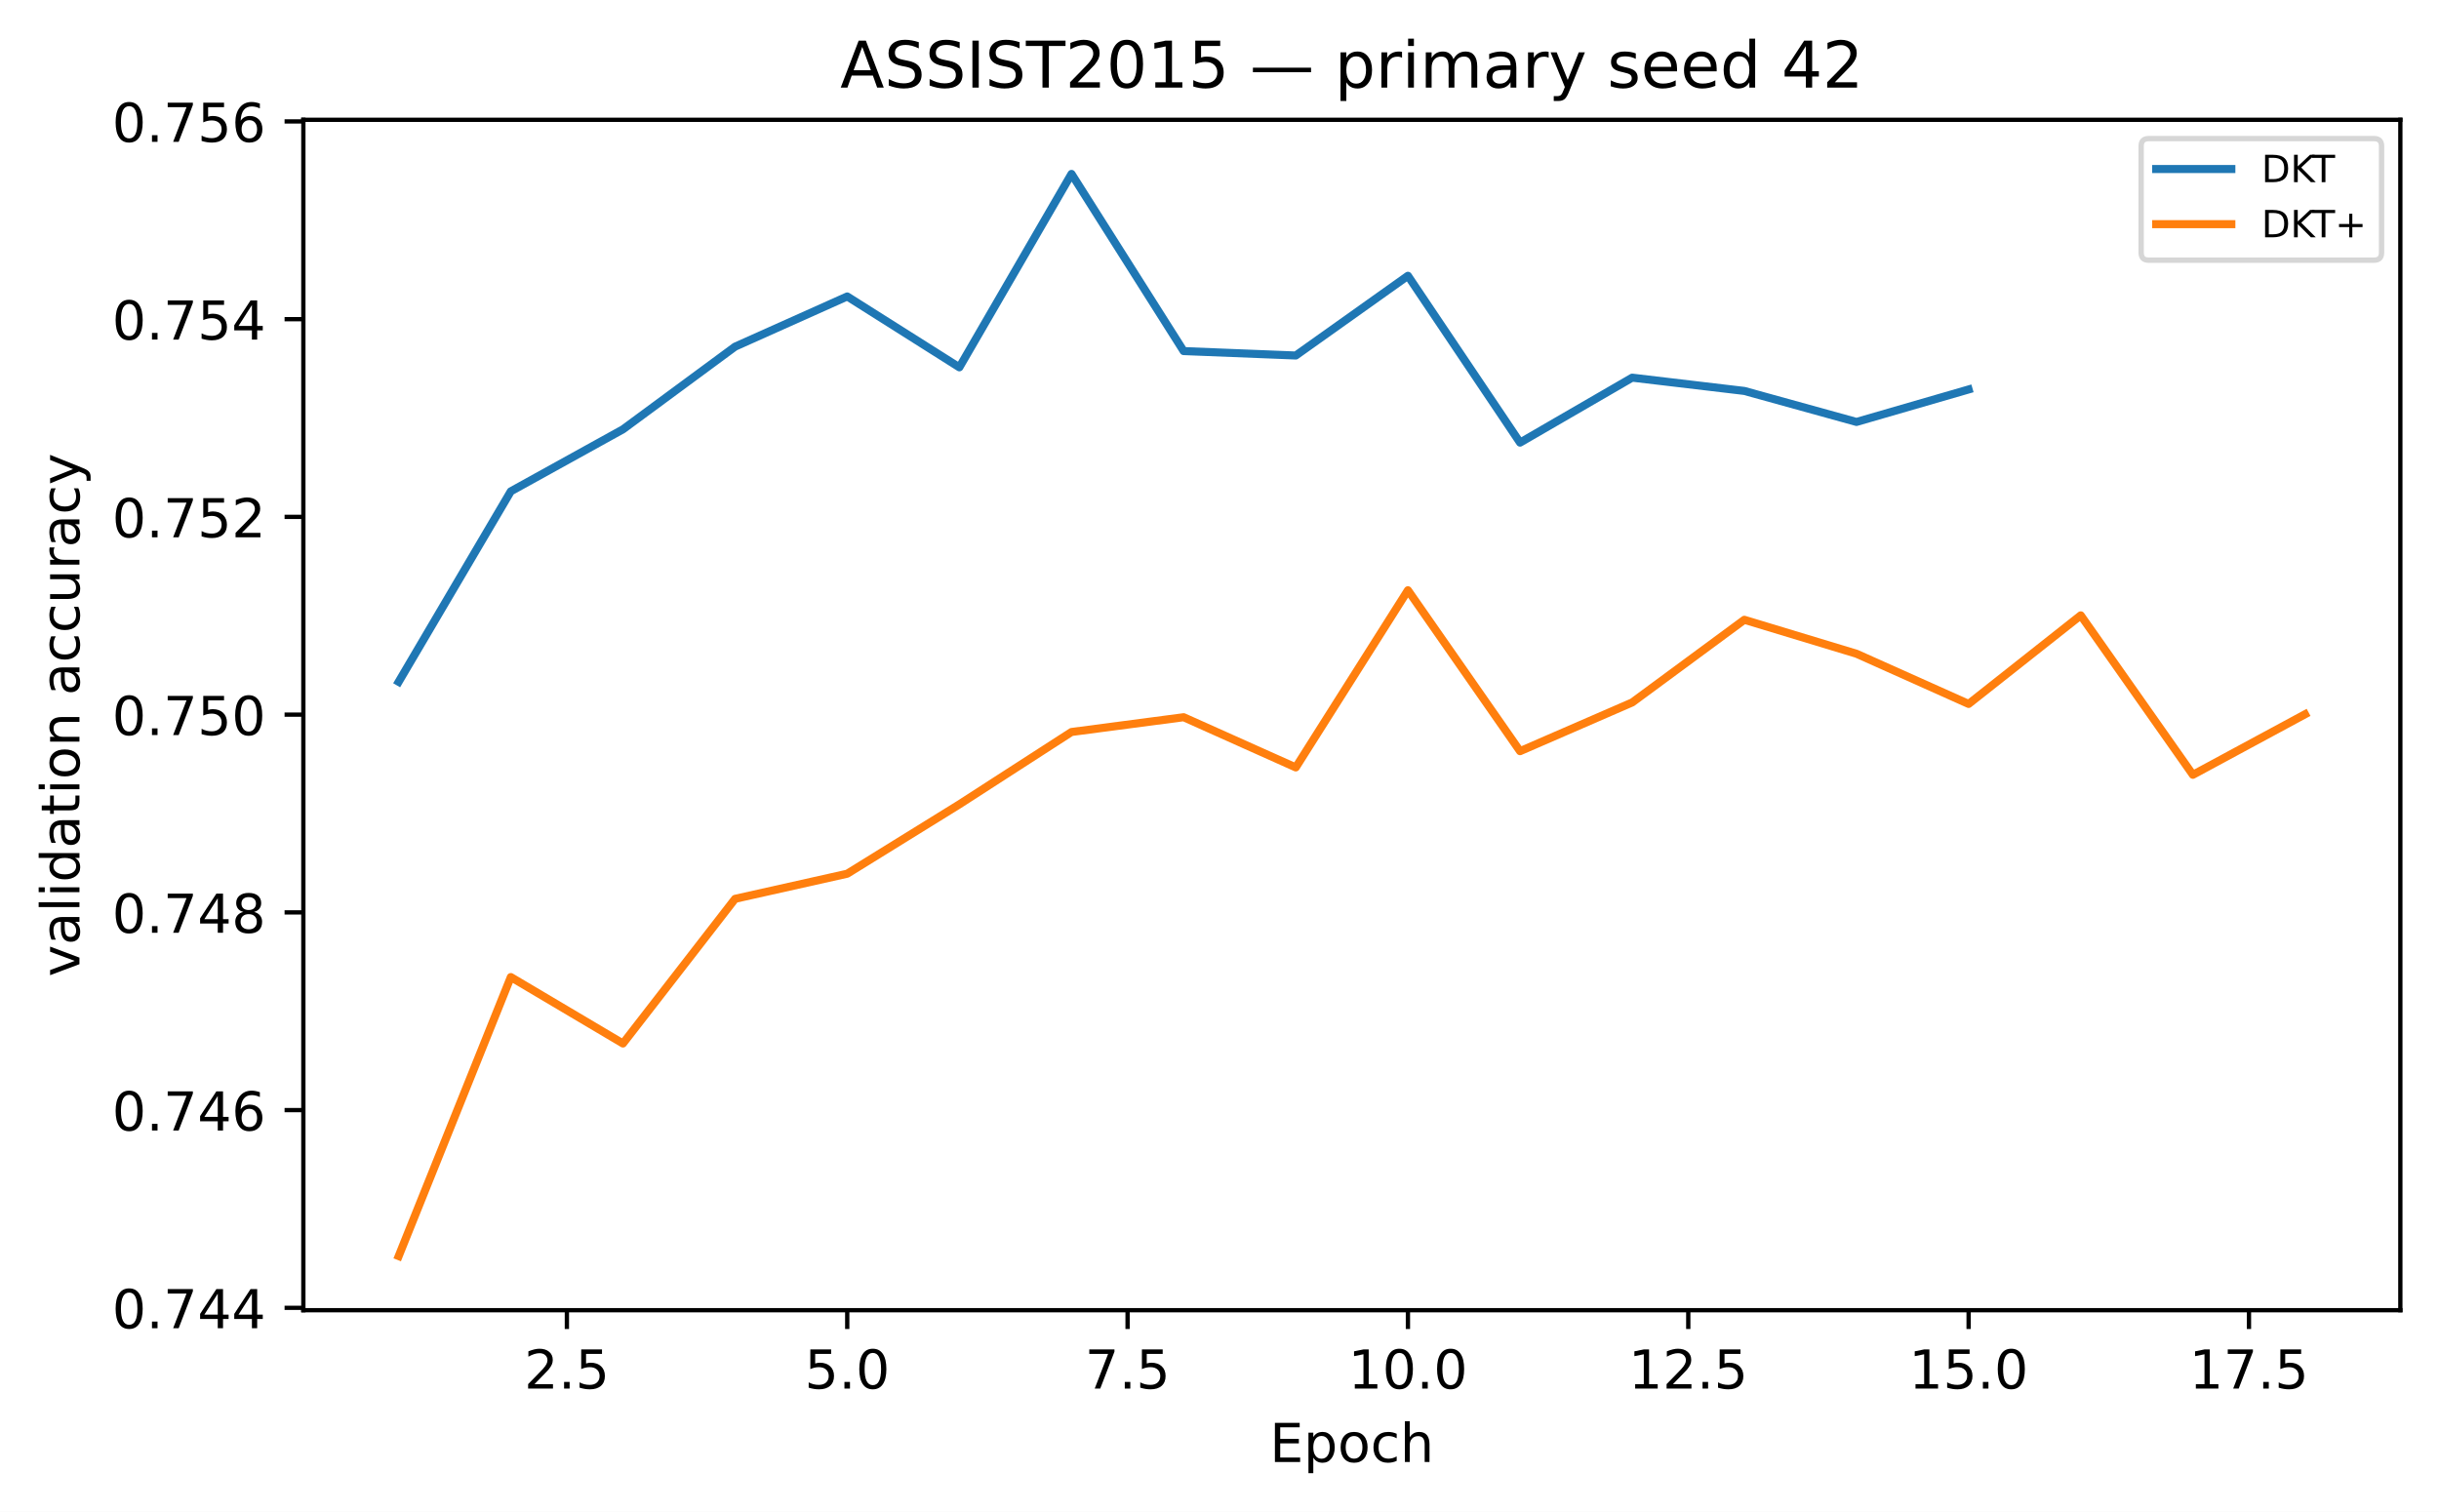
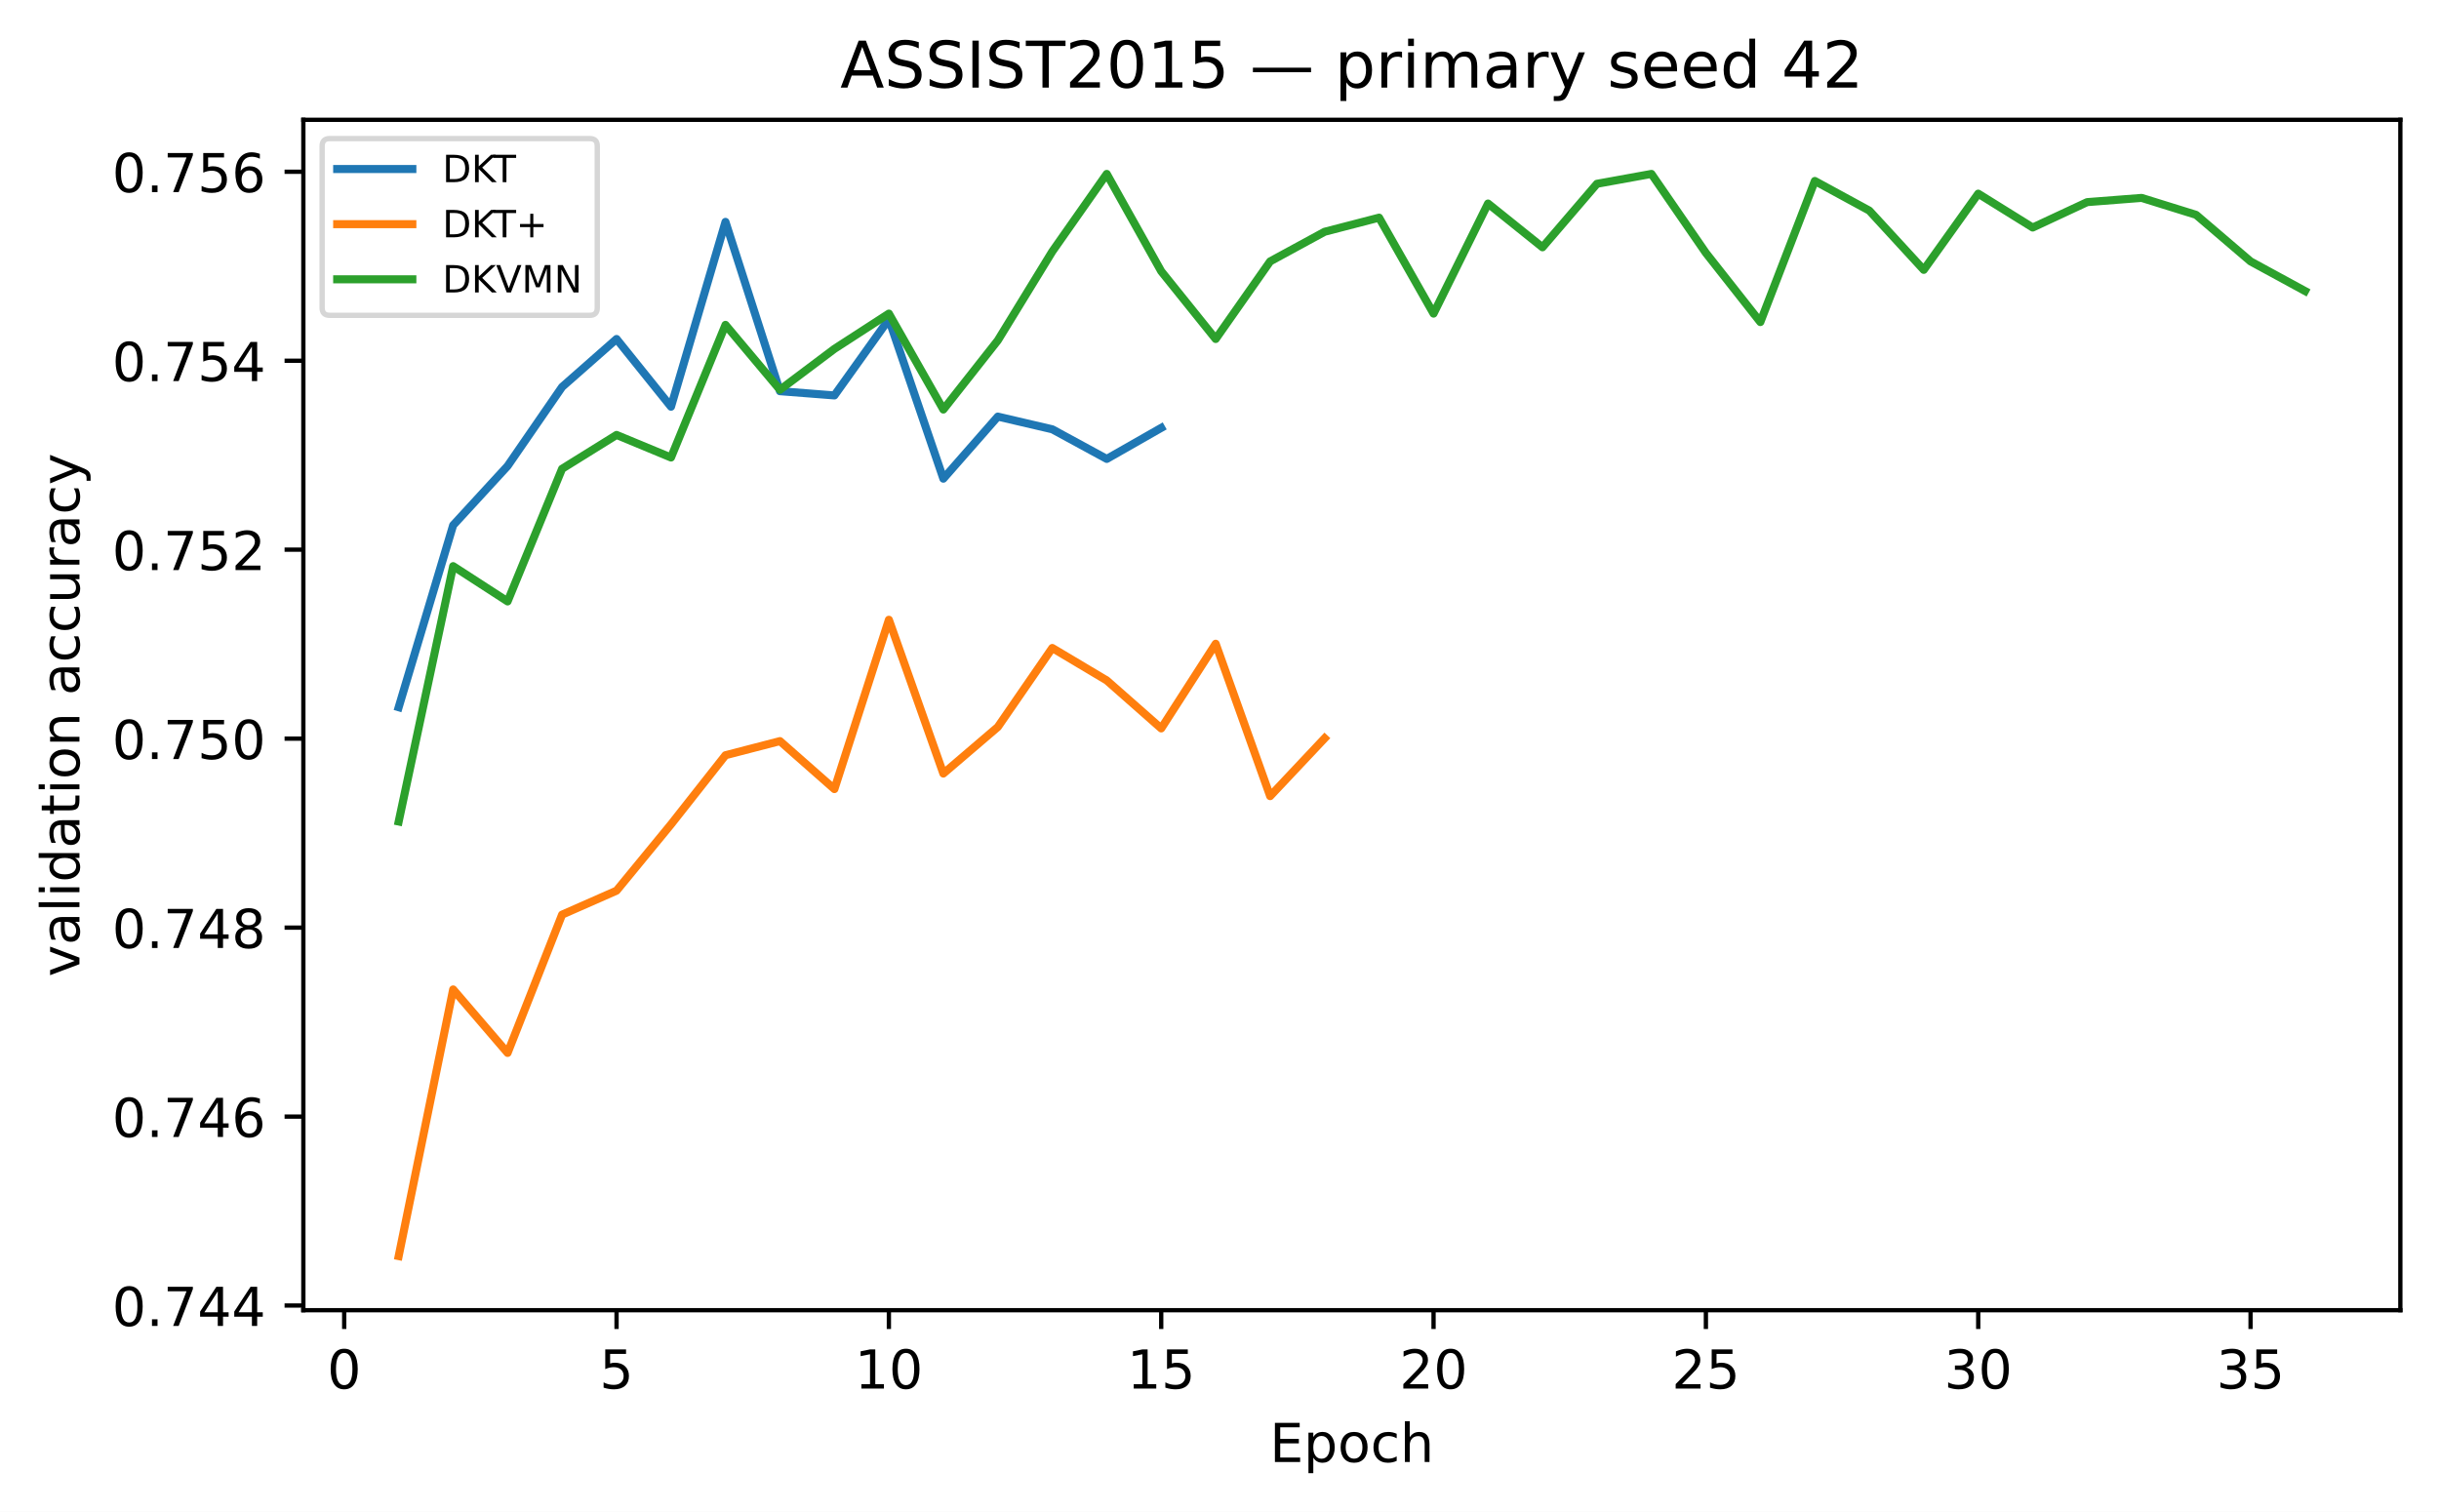
<svg xmlns="http://www.w3.org/2000/svg" xmlns:xlink="http://www.w3.org/1999/xlink" width="454.306pt" height="281.634pt" viewBox="0 0 454.306 281.634" version="1.1">
  <defs>
    <style type="text/css">*{stroke-linejoin: round; stroke-linecap: butt}</style>
  </defs>
  <g id="figure_1">
    <g id="patch_1">
      <path d="M 0 281.634  L 454.306 281.634  L 454.306 0  L 0 0  z " style="fill: #ffffff" />
    </g>
    <g id="axes_1">
      <g id="patch_2">
        <path d="M 56.506 244.078  L 447.106 244.078  L 447.106 22.318  L 56.506 22.318  z " style="fill: #ffffff" />
      </g>
      <g id="matplotlib.axis_1">
        <g id="xtick_1">
          <g id="line2d_1">
            <defs>
-               <path id="m419da63e06" d="M 0 0  L 0 3.5  " style="stroke: #000000; stroke-width: 0.8" />
-             </defs>
-             <g>
-               <use xlink:href="#m419da63e06" x="105.592" y="244.078" style="stroke: #000000; stroke-width: 0.8" />
+               <path id="md52586e78f" d="M 0 0  L 0 3.5  " style="stroke: #000000; stroke-width: 0.8" />
+             </defs>
+             <g>
+               <use xlink:href="#md52586e78f" x="64.115" y="244.078" style="stroke: #000000; stroke-width: 0.8" />
            </g>
          </g>
          <g id="text_1">
-             <g transform="translate(97.64078 258.6766) scale(0.1 -0.1)">
-               <defs>
-                 <path id="DejaVuSans-32" d="M 1228 531  L 3431 531  L 3431 0  L 469 0  L 469 531  Q 828 903 1448 1529  Q 2069 2156 2228 2338  Q 2531 2678 2651 2914  Q 2772 3150 2772 3378  Q 2772 3750 2511 3984  Q 2250 4219 1831 4219  Q 1534 4219 1204 4116  Q 875 4013 500 3803  L 500 4441  Q 881 4594 1212 4672  Q 1544 4750 1819 4750  Q 2544 4750 2975 4387  Q 3406 4025 3406 3419  Q 3406 3131 3298 2873  Q 3191 2616 2906 2266  Q 2828 2175 2409 1742  Q 1991 1309 1228 531  z " transform="scale(0.015625)" />
-                 <path id="DejaVuSans-2e" d="M 684 794  L 1344 794  L 1344 0  L 684 0  L 684 794  z " transform="scale(0.015625)" />
-                 <path id="DejaVuSans-35" d="M 691 4666  L 3169 4666  L 3169 4134  L 1269 4134  L 1269 2991  Q 1406 3038 1543 3061  Q 1681 3084 1819 3084  Q 2600 3084 3056 2656  Q 3513 2228 3513 1497  Q 3513 744 3044 326  Q 2575 -91 1722 -91  Q 1428 -91 1123 -41  Q 819 9 494 109  L 494 744  Q 775 591 1075 516  Q 1375 441 1709 441  Q 2250 441 2565 725  Q 2881 1009 2881 1497  Q 2881 1984 2565 2268  Q 2250 2553 1709 2553  Q 1456 2553 1204 2497  Q 953 2441 691 2322  L 691 4666  z " transform="scale(0.015625)" />
-               </defs>
-               <use xlink:href="#DejaVuSans-32" />
-               <use xlink:href="#DejaVuSans-2e" x="63.623" />
-               <use xlink:href="#DejaVuSans-35" x="95.41" />
+             <g transform="translate(60.93409 258.6766) scale(0.1 -0.1)">
+               <defs>
+                 <path id="DejaVuSans-30" d="M 2034 4250  Q 1547 4250 1301 3770  Q 1056 3291 1056 2328  Q 1056 1369 1301 889  Q 1547 409 2034 409  Q 2525 409 2770 889  Q 3016 1369 3016 2328  Q 3016 3291 2770 3770  Q 2525 4250 2034 4250  z M 2034 4750  Q 2819 4750 3233 4129  Q 3647 3509 3647 2328  Q 3647 1150 3233 529  Q 2819 -91 2034 -91  Q 1250 -91 836 529  Q 422 1150 422 2328  Q 422 3509 836 4129  Q 1250 4750 2034 4750  z " transform="scale(0.015625)" />
+               </defs>
+               <use xlink:href="#DejaVuSans-30" />
            </g>
          </g>
        </g>
        <g id="xtick_2">
          <g id="line2d_2">
            <g>
-               <use xlink:href="#m419da63e06" x="157.812" y="244.078" style="stroke: #000000; stroke-width: 0.8" />
+               <use xlink:href="#md52586e78f" x="114.843" y="244.078" style="stroke: #000000; stroke-width: 0.8" />
            </g>
          </g>
          <g id="text_2">
-             <g transform="translate(149.86 258.6766) scale(0.1 -0.1)">
-               <defs>
-                 <path id="DejaVuSans-30" d="M 2034 4250  Q 1547 4250 1301 3770  Q 1056 3291 1056 2328  Q 1056 1369 1301 889  Q 1547 409 2034 409  Q 2525 409 2770 889  Q 3016 1369 3016 2328  Q 3016 3291 2770 3770  Q 2525 4250 2034 4250  z M 2034 4750  Q 2819 4750 3233 4129  Q 3647 3509 3647 2328  Q 3647 1150 3233 529  Q 2819 -91 2034 -91  Q 1250 -91 836 529  Q 422 1150 422 2328  Q 422 3509 836 4129  Q 1250 4750 2034 4750  z " transform="scale(0.015625)" />
+             <g transform="translate(111.6614 258.6766) scale(0.1 -0.1)">
+               <defs>
+                 <path id="DejaVuSans-35" d="M 691 4666  L 3169 4666  L 3169 4134  L 1269 4134  L 1269 2991  Q 1406 3038 1543 3061  Q 1681 3084 1819 3084  Q 2600 3084 3056 2656  Q 3513 2228 3513 1497  Q 3513 744 3044 326  Q 2575 -91 1722 -91  Q 1428 -91 1123 -41  Q 819 9 494 109  L 494 744  Q 775 591 1075 516  Q 1375 441 1709 441  Q 2250 441 2565 725  Q 2881 1009 2881 1497  Q 2881 1984 2565 2268  Q 2250 2553 1709 2553  Q 1456 2553 1204 2497  Q 953 2441 691 2322  L 691 4666  z " transform="scale(0.015625)" />
              </defs>
              <use xlink:href="#DejaVuSans-35" />
-               <use xlink:href="#DejaVuSans-2e" x="63.623" />
-               <use xlink:href="#DejaVuSans-30" x="95.41" />
            </g>
          </g>
        </g>
        <g id="xtick_3">
          <g id="line2d_3">
            <g>
-               <use xlink:href="#m419da63e06" x="210.031" y="244.078" style="stroke: #000000; stroke-width: 0.8" />
+               <use xlink:href="#md52586e78f" x="165.57" y="244.078" style="stroke: #000000; stroke-width: 0.8" />
            </g>
          </g>
          <g id="text_3">
-             <g transform="translate(202.0793 258.6766) scale(0.1 -0.1)">
-               <defs>
-                 <path id="DejaVuSans-37" d="M 525 4666  L 3525 4666  L 3525 4397  L 1831 0  L 1172 0  L 2766 4134  L 525 4134  L 525 4666  z " transform="scale(0.015625)" />
-               </defs>
-               <use xlink:href="#DejaVuSans-37" />
-               <use xlink:href="#DejaVuSans-2e" x="63.623" />
-               <use xlink:href="#DejaVuSans-35" x="95.41" />
+             <g transform="translate(159.2074 258.6766) scale(0.1 -0.1)">
+               <defs>
+                 <path id="DejaVuSans-31" d="M 794 531  L 1825 531  L 1825 4091  L 703 3866  L 703 4441  L 1819 4666  L 2450 4666  L 2450 531  L 3481 531  L 3481 0  L 794 0  L 794 531  z " transform="scale(0.015625)" />
+               </defs>
+               <use xlink:href="#DejaVuSans-31" />
+               <use xlink:href="#DejaVuSans-30" x="63.623" />
            </g>
          </g>
        </g>
        <g id="xtick_4">
          <g id="line2d_4">
            <g>
-               <use xlink:href="#m419da63e06" x="262.25" y="244.078" style="stroke: #000000; stroke-width: 0.8" />
+               <use xlink:href="#md52586e78f" x="216.297" y="244.078" style="stroke: #000000; stroke-width: 0.8" />
            </g>
          </g>
          <g id="text_4">
-             <g transform="translate(251.1173 258.6766) scale(0.1 -0.1)">
-               <defs>
-                 <path id="DejaVuSans-31" d="M 794 531  L 1825 531  L 1825 4091  L 703 3866  L 703 4441  L 1819 4666  L 2450 4666  L 2450 531  L 3481 531  L 3481 0  L 794 0  L 794 531  z " transform="scale(0.015625)" />
-               </defs>
+             <g transform="translate(209.9347 258.6766) scale(0.1 -0.1)">
              <use xlink:href="#DejaVuSans-31" />
-               <use xlink:href="#DejaVuSans-30" x="63.623" />
-               <use xlink:href="#DejaVuSans-2e" x="127.246" />
-               <use xlink:href="#DejaVuSans-30" x="159.033" />
+               <use xlink:href="#DejaVuSans-35" x="63.623" />
            </g>
          </g>
        </g>
        <g id="xtick_5">
          <g id="line2d_5">
            <g>
-               <use xlink:href="#m419da63e06" x="314.469" y="244.078" style="stroke: #000000; stroke-width: 0.8" />
+               <use xlink:href="#md52586e78f" x="267.024" y="244.078" style="stroke: #000000; stroke-width: 0.8" />
            </g>
          </g>
          <g id="text_5">
-             <g transform="translate(303.3365 258.6766) scale(0.1 -0.1)">
-               <use xlink:href="#DejaVuSans-31" />
-               <use xlink:href="#DejaVuSans-32" x="63.623" />
-               <use xlink:href="#DejaVuSans-2e" x="127.246" />
-               <use xlink:href="#DejaVuSans-35" x="159.033" />
+             <g transform="translate(260.6619 258.6766) scale(0.1 -0.1)">
+               <defs>
+                 <path id="DejaVuSans-32" d="M 1228 531  L 3431 531  L 3431 0  L 469 0  L 469 531  Q 828 903 1448 1529  Q 2069 2156 2228 2338  Q 2531 2678 2651 2914  Q 2772 3150 2772 3378  Q 2772 3750 2511 3984  Q 2250 4219 1831 4219  Q 1534 4219 1204 4116  Q 875 4013 500 3803  L 500 4441  Q 881 4594 1212 4672  Q 1544 4750 1819 4750  Q 2544 4750 2975 4387  Q 3406 4025 3406 3419  Q 3406 3131 3298 2873  Q 3191 2616 2906 2266  Q 2828 2175 2409 1742  Q 1991 1309 1228 531  z " transform="scale(0.015625)" />
+               </defs>
+               <use xlink:href="#DejaVuSans-32" />
+               <use xlink:href="#DejaVuSans-30" x="63.623" />
            </g>
          </g>
        </g>
        <g id="xtick_6">
          <g id="line2d_6">
            <g>
-               <use xlink:href="#m419da63e06" x="366.689" y="244.078" style="stroke: #000000; stroke-width: 0.8" />
+               <use xlink:href="#md52586e78f" x="317.752" y="244.078" style="stroke: #000000; stroke-width: 0.8" />
            </g>
          </g>
          <g id="text_6">
-             <g transform="translate(355.5558 258.6766) scale(0.1 -0.1)">
-               <use xlink:href="#DejaVuSans-31" />
+             <g transform="translate(311.3892 258.6766) scale(0.1 -0.1)">
+               <use xlink:href="#DejaVuSans-32" />
              <use xlink:href="#DejaVuSans-35" x="63.623" />
-               <use xlink:href="#DejaVuSans-2e" x="127.246" />
-               <use xlink:href="#DejaVuSans-30" x="159.033" />
            </g>
          </g>
        </g>
        <g id="xtick_7">
          <g id="line2d_7">
            <g>
-               <use xlink:href="#m419da63e06" x="418.908" y="244.078" style="stroke: #000000; stroke-width: 0.8" />
+               <use xlink:href="#md52586e78f" x="368.479" y="244.078" style="stroke: #000000; stroke-width: 0.8" />
            </g>
          </g>
          <g id="text_7">
-             <g transform="translate(407.775 258.6766) scale(0.1 -0.1)">
-               <use xlink:href="#DejaVuSans-31" />
-               <use xlink:href="#DejaVuSans-37" x="63.623" />
-               <use xlink:href="#DejaVuSans-2e" x="127.246" />
-               <use xlink:href="#DejaVuSans-35" x="159.033" />
-             </g>
-           </g>
-         </g>
-         <g id="text_8">
+             <g transform="translate(362.1165 258.6766) scale(0.1 -0.1)">
+               <defs>
+                 <path id="DejaVuSans-33" d="M 2597 2516  Q 3050 2419 3304 2112  Q 3559 1806 3559 1356  Q 3559 666 3084 287  Q 2609 -91 1734 -91  Q 1441 -91 1130 -33  Q 819 25 488 141  L 488 750  Q 750 597 1062 519  Q 1375 441 1716 441  Q 2309 441 2620 675  Q 2931 909 2931 1356  Q 2931 1769 2642 2001  Q 2353 2234 1838 2234  L 1294 2234  L 1294 2753  L 1863 2753  Q 2328 2753 2575 2939  Q 2822 3125 2822 3475  Q 2822 3834 2567 4026  Q 2313 4219 1838 4219  Q 1578 4219 1281 4162  Q 984 4106 628 3988  L 628 4550  Q 988 4650 1302 4700  Q 1616 4750 1894 4750  Q 2613 4750 3031 4423  Q 3450 4097 3450 3541  Q 3450 3153 3228 2886  Q 3006 2619 2597 2516  z " transform="scale(0.015625)" />
+               </defs>
+               <use xlink:href="#DejaVuSans-33" />
+               <use xlink:href="#DejaVuSans-30" x="63.623" />
+             </g>
+           </g>
+         </g>
+         <g id="xtick_8">
+           <g id="line2d_8">
+             <g>
+               <use xlink:href="#md52586e78f" x="419.206" y="244.078" style="stroke: #000000; stroke-width: 0.8" />
+             </g>
+           </g>
+           <g id="text_8">
+             <g transform="translate(412.8438 258.6766) scale(0.1 -0.1)">
+               <use xlink:href="#DejaVuSans-33" />
+               <use xlink:href="#DejaVuSans-35" x="63.623" />
+             </g>
+           </g>
+         </g>
+         <g id="text_9">
          <g transform="translate(236.4953 272.3547) scale(0.1 -0.1)">
            <defs>
              <path id="DejaVuSans-45" d="M 628 4666  L 3578 4666  L 3578 4134  L 1259 4134  L 1259 2753  L 3481 2753  L 3481 2222  L 1259 2222  L 1259 531  L 3634 531  L 3634 0  L 628 0  L 628 4666  z " transform="scale(0.015625)" />
              <path id="DejaVuSans-70" d="M 1159 525  L 1159 -1331  L 581 -1331  L 581 3500  L 1159 3500  L 1159 2969  Q 1341 3281 1617 3432  Q 1894 3584 2278 3584  Q 2916 3584 3314 3078  Q 3713 2572 3713 1747  Q 3713 922 3314 415  Q 2916 -91 2278 -91  Q 1894 -91 1617 61  Q 1341 213 1159 525  z M 3116 1747  Q 3116 2381 2855 2742  Q 2594 3103 2138 3103  Q 1681 3103 1420 2742  Q 1159 2381 1159 1747  Q 1159 1113 1420 752  Q 1681 391 2138 391  Q 2594 391 2855 752  Q 3116 1113 3116 1747  z " transform="scale(0.015625)" />
              <path id="DejaVuSans-6f" d="M 1959 3097  Q 1497 3097 1228 2736  Q 959 2375 959 1747  Q 959 1119 1226 758  Q 1494 397 1959 397  Q 2419 397 2687 759  Q 2956 1122 2956 1747  Q 2956 2369 2687 2733  Q 2419 3097 1959 3097  z M 1959 3584  Q 2709 3584 3137 3096  Q 3566 2609 3566 1747  Q 3566 888 3137 398  Q 2709 -91 1959 -91  Q 1206 -91 779 398  Q 353 888 353 1747  Q 353 2609 779 3096  Q 1206 3584 1959 3584  z " transform="scale(0.015625)" />
              <path id="DejaVuSans-63" d="M 3122 3366  L 3122 2828  Q 2878 2963 2633 3030  Q 2388 3097 2138 3097  Q 1578 3097 1268 2742  Q 959 2388 959 1747  Q 959 1106 1268 751  Q 1578 397 2138 397  Q 2388 397 2633 464  Q 2878 531 3122 666  L 3122 134  Q 2881 22 2623 -34  Q 2366 -91 2075 -91  Q 1284 -91 818 406  Q 353 903 353 1747  Q 353 2603 823 3093  Q 1294 3584 2113 3584  Q 2378 3584 2631 3529  Q 2884 3475 3122 3366  z " transform="scale(0.015625)" />
              <path id="DejaVuSans-68" d="M 3513 2113  L 3513 0  L 2938 0  L 2938 2094  Q 2938 2591 2744 2837  Q 2550 3084 2163 3084  Q 1697 3084 1428 2787  Q 1159 2491 1159 1978  L 1159 0  L 581 0  L 581 4863  L 1159 4863  L 1159 2956  Q 1366 3272 1645 3428  Q 1925 3584 2291 3584  Q 2894 3584 3203 3211  Q 3513 2838 3513 2113  z " transform="scale(0.015625)" />
            </defs>
            <use xlink:href="#DejaVuSans-45" />
            <use xlink:href="#DejaVuSans-70" x="63.184" />
            <use xlink:href="#DejaVuSans-6f" x="126.66" />
            <use xlink:href="#DejaVuSans-63" x="187.842" />
            <use xlink:href="#DejaVuSans-68" x="242.822" />
          </g>
        </g>
      </g>
      <g id="matplotlib.axis_2">
        <g id="ytick_1">
-           <g id="line2d_8">
-             <defs>
-               <path id="m5bebf23800" d="M 0 0  L -3.5 0  " style="stroke: #000000; stroke-width: 0.8" />
-             </defs>
-             <g>
-               <use xlink:href="#m5bebf23800" x="56.506" y="243.635" style="stroke: #000000; stroke-width: 0.8" />
-             </g>
-           </g>
-           <g id="text_9">
-             <g transform="translate(20.87813 247.4345) scale(0.1 -0.1)">
-               <defs>
+           <g id="line2d_9">
+             <defs>
+               <path id="m142bf4f1a7" d="M 0 0  L -3.5 0  " style="stroke: #000000; stroke-width: 0.8" />
+             </defs>
+             <g>
+               <use xlink:href="#m142bf4f1a7" x="56.506" y="243.208" style="stroke: #000000; stroke-width: 0.8" />
+             </g>
+           </g>
+           <g id="text_10">
+             <g transform="translate(20.87813 247.0073) scale(0.1 -0.1)">
+               <defs>
+                 <path id="DejaVuSans-2e" d="M 684 794  L 1344 794  L 1344 0  L 684 0  L 684 794  z " transform="scale(0.015625)" />
+                 <path id="DejaVuSans-37" d="M 525 4666  L 3525 4666  L 3525 4397  L 1831 0  L 1172 0  L 2766 4134  L 525 4134  L 525 4666  z " transform="scale(0.015625)" />
                <path id="DejaVuSans-34" d="M 2419 4116  L 825 1625  L 2419 1625  L 2419 4116  z M 2253 4666  L 3047 4666  L 3047 1625  L 3713 1625  L 3713 1100  L 3047 1100  L 3047 0  L 2419 0  L 2419 1100  L 313 1100  L 313 1709  L 2253 4666  z " transform="scale(0.015625)" />
              </defs>
              <use xlink:href="#DejaVuSans-30" />
              <use xlink:href="#DejaVuSans-2e" x="63.623" />
              <use xlink:href="#DejaVuSans-37" x="95.41" />
              <use xlink:href="#DejaVuSans-34" x="159.033" />
              <use xlink:href="#DejaVuSans-34" x="222.656" />
            </g>
          </g>
        </g>
        <g id="ytick_2">
-           <g id="line2d_9">
-             <g>
-               <use xlink:href="#m5bebf23800" x="56.506" y="206.8" style="stroke: #000000; stroke-width: 0.8" />
-             </g>
-           </g>
-           <g id="text_10">
-             <g transform="translate(20.87813 210.5992) scale(0.1 -0.1)">
+           <g id="line2d_10">
+             <g>
+               <use xlink:href="#m142bf4f1a7" x="56.506" y="208.006" style="stroke: #000000; stroke-width: 0.8" />
+             </g>
+           </g>
+           <g id="text_11">
+             <g transform="translate(20.87813 211.8049) scale(0.1 -0.1)">
              <defs>
                <path id="DejaVuSans-36" d="M 2113 2584  Q 1688 2584 1439 2293  Q 1191 2003 1191 1497  Q 1191 994 1439 701  Q 1688 409 2113 409  Q 2538 409 2786 701  Q 3034 994 3034 1497  Q 3034 2003 2786 2293  Q 2538 2584 2113 2584  z M 3366 4563  L 3366 3988  Q 3128 4100 2886 4159  Q 2644 4219 2406 4219  Q 1781 4219 1451 3797  Q 1122 3375 1075 2522  Q 1259 2794 1537 2939  Q 1816 3084 2150 3084  Q 2853 3084 3261 2657  Q 3669 2231 3669 1497  Q 3669 778 3244 343  Q 2819 -91 2113 -91  Q 1303 -91 875 529  Q 447 1150 447 2328  Q 447 3434 972 4092  Q 1497 4750 2381 4750  Q 2619 4750 2861 4703  Q 3103 4656 3366 4563  z " transform="scale(0.015625)" />
              </defs>
              <use xlink:href="#DejaVuSans-30" />
              <use xlink:href="#DejaVuSans-2e" x="63.623" />
              <use xlink:href="#DejaVuSans-37" x="95.41" />
              <use xlink:href="#DejaVuSans-34" x="159.033" />
              <use xlink:href="#DejaVuSans-36" x="222.656" />
            </g>
          </g>
        </g>
        <g id="ytick_3">
-           <g id="line2d_10">
-             <g>
-               <use xlink:href="#m5bebf23800" x="56.506" y="169.965" style="stroke: #000000; stroke-width: 0.8" />
-             </g>
-           </g>
-           <g id="text_11">
-             <g transform="translate(20.87813 173.7639) scale(0.1 -0.1)">
+           <g id="line2d_11">
+             <g>
+               <use xlink:href="#m142bf4f1a7" x="56.506" y="172.803" style="stroke: #000000; stroke-width: 0.8" />
+             </g>
+           </g>
+           <g id="text_12">
+             <g transform="translate(20.87813 176.6024) scale(0.1 -0.1)">
              <defs>
                <path id="DejaVuSans-38" d="M 2034 2216  Q 1584 2216 1326 1975  Q 1069 1734 1069 1313  Q 1069 891 1326 650  Q 1584 409 2034 409  Q 2484 409 2743 651  Q 3003 894 3003 1313  Q 3003 1734 2745 1975  Q 2488 2216 2034 2216  z M 1403 2484  Q 997 2584 770 2862  Q 544 3141 544 3541  Q 544 4100 942 4425  Q 1341 4750 2034 4750  Q 2731 4750 3128 4425  Q 3525 4100 3525 3541  Q 3525 3141 3298 2862  Q 3072 2584 2669 2484  Q 3125 2378 3379 2068  Q 3634 1759 3634 1313  Q 3634 634 3220 271  Q 2806 -91 2034 -91  Q 1263 -91 848 271  Q 434 634 434 1313  Q 434 1759 690 2068  Q 947 2378 1403 2484  z M 1172 3481  Q 1172 3119 1398 2916  Q 1625 2713 2034 2713  Q 2441 2713 2670 2916  Q 2900 3119 2900 3481  Q 2900 3844 2670 4047  Q 2441 4250 2034 4250  Q 1625 4250 1398 4047  Q 1172 3844 1172 3481  z " transform="scale(0.015625)" />
              </defs>
              <use xlink:href="#DejaVuSans-30" />
              <use xlink:href="#DejaVuSans-2e" x="63.623" />
              <use xlink:href="#DejaVuSans-37" x="95.41" />
              <use xlink:href="#DejaVuSans-34" x="159.033" />
              <use xlink:href="#DejaVuSans-38" x="222.656" />
            </g>
          </g>
        </g>
        <g id="ytick_4">
-           <g id="line2d_11">
-             <g>
-               <use xlink:href="#m5bebf23800" x="56.506" y="133.129" style="stroke: #000000; stroke-width: 0.8" />
-             </g>
-           </g>
-           <g id="text_12">
-             <g transform="translate(20.87813 136.9286) scale(0.1 -0.1)">
+           <g id="line2d_12">
+             <g>
+               <use xlink:href="#m142bf4f1a7" x="56.506" y="137.601" style="stroke: #000000; stroke-width: 0.8" />
+             </g>
+           </g>
+           <g id="text_13">
+             <g transform="translate(20.87813 141.4) scale(0.1 -0.1)">
              <use xlink:href="#DejaVuSans-30" />
              <use xlink:href="#DejaVuSans-2e" x="63.623" />
              <use xlink:href="#DejaVuSans-37" x="95.41" />
              <use xlink:href="#DejaVuSans-35" x="159.033" />
              <use xlink:href="#DejaVuSans-30" x="222.656" />
            </g>
          </g>
        </g>
        <g id="ytick_5">
-           <g id="line2d_12">
-             <g>
-               <use xlink:href="#m5bebf23800" x="56.506" y="96.294" style="stroke: #000000; stroke-width: 0.8" />
-             </g>
-           </g>
-           <g id="text_13">
-             <g transform="translate(20.87813 100.0933) scale(0.1 -0.1)">
+           <g id="line2d_13">
+             <g>
+               <use xlink:href="#m142bf4f1a7" x="56.506" y="102.398" style="stroke: #000000; stroke-width: 0.8" />
+             </g>
+           </g>
+           <g id="text_14">
+             <g transform="translate(20.87813 106.1975) scale(0.1 -0.1)">
              <use xlink:href="#DejaVuSans-30" />
              <use xlink:href="#DejaVuSans-2e" x="63.623" />
              <use xlink:href="#DejaVuSans-37" x="95.41" />
              <use xlink:href="#DejaVuSans-35" x="159.033" />
              <use xlink:href="#DejaVuSans-32" x="222.656" />
            </g>
          </g>
        </g>
        <g id="ytick_6">
-           <g id="line2d_13">
-             <g>
-               <use xlink:href="#m5bebf23800" x="56.506" y="59.459" style="stroke: #000000; stroke-width: 0.8" />
-             </g>
-           </g>
-           <g id="text_14">
-             <g transform="translate(20.87813 63.25795) scale(0.1 -0.1)">
+           <g id="line2d_14">
+             <g>
+               <use xlink:href="#m142bf4f1a7" x="56.506" y="67.196" style="stroke: #000000; stroke-width: 0.8" />
+             </g>
+           </g>
+           <g id="text_15">
+             <g transform="translate(20.87813 70.99503) scale(0.1 -0.1)">
              <use xlink:href="#DejaVuSans-30" />
              <use xlink:href="#DejaVuSans-2e" x="63.623" />
              <use xlink:href="#DejaVuSans-37" x="95.41" />
              <use xlink:href="#DejaVuSans-35" x="159.033" />
              <use xlink:href="#DejaVuSans-34" x="222.656" />
            </g>
          </g>
        </g>
        <g id="ytick_7">
-           <g id="line2d_14">
-             <g>
-               <use xlink:href="#m5bebf23800" x="56.506" y="22.623" style="stroke: #000000; stroke-width: 0.8" />
-             </g>
-           </g>
-           <g id="text_15">
-             <g transform="translate(20.87813 26.42263) scale(0.1 -0.1)">
+           <g id="line2d_15">
+             <g>
+               <use xlink:href="#m142bf4f1a7" x="56.506" y="31.993" style="stroke: #000000; stroke-width: 0.8" />
+             </g>
+           </g>
+           <g id="text_16">
+             <g transform="translate(20.87813 35.79257) scale(0.1 -0.1)">
              <use xlink:href="#DejaVuSans-30" />
              <use xlink:href="#DejaVuSans-2e" x="63.623" />
              <use xlink:href="#DejaVuSans-37" x="95.41" />
              <use xlink:href="#DejaVuSans-35" x="159.033" />
              <use xlink:href="#DejaVuSans-36" x="222.656" />
            </g>
          </g>
        </g>
-         <g id="text_16">
+         <g id="text_17">
          <g transform="translate(14.79844 181.9638) rotate(-90) scale(0.1 -0.1)">
            <defs>
              <path id="DejaVuSans-76" d="M 191 3500  L 800 3500  L 1894 563  L 2988 3500  L 3597 3500  L 2284 0  L 1503 0  L 191 3500  z " transform="scale(0.015625)" />
              <path id="DejaVuSans-61" d="M 2194 1759  Q 1497 1759 1228 1600  Q 959 1441 959 1056  Q 959 750 1161 570  Q 1363 391 1709 391  Q 2188 391 2477 730  Q 2766 1069 2766 1631  L 2766 1759  L 2194 1759  z M 3341 1997  L 3341 0  L 2766 0  L 2766 531  Q 2569 213 2275 61  Q 1981 -91 1556 -91  Q 1019 -91 701 211  Q 384 513 384 1019  Q 384 1609 779 1909  Q 1175 2209 1959 2209  L 2766 2209  L 2766 2266  Q 2766 2663 2505 2880  Q 2244 3097 1772 3097  Q 1472 3097 1187 3025  Q 903 2953 641 2809  L 641 3341  Q 956 3463 1253 3523  Q 1550 3584 1831 3584  Q 2591 3584 2966 3190  Q 3341 2797 3341 1997  z " transform="scale(0.015625)" />
              <path id="DejaVuSans-6c" d="M 603 4863  L 1178 4863  L 1178 0  L 603 0  L 603 4863  z " transform="scale(0.015625)" />
              <path id="DejaVuSans-69" d="M 603 3500  L 1178 3500  L 1178 0  L 603 0  L 603 3500  z M 603 4863  L 1178 4863  L 1178 4134  L 603 4134  L 603 4863  z " transform="scale(0.015625)" />
              <path id="DejaVuSans-64" d="M 2906 2969  L 2906 4863  L 3481 4863  L 3481 0  L 2906 0  L 2906 525  Q 2725 213 2448 61  Q 2172 -91 1784 -91  Q 1150 -91 751 415  Q 353 922 353 1747  Q 353 2572 751 3078  Q 1150 3584 1784 3584  Q 2172 3584 2448 3432  Q 2725 3281 2906 2969  z M 947 1747  Q 947 1113 1208 752  Q 1469 391 1925 391  Q 2381 391 2643 752  Q 2906 1113 2906 1747  Q 2906 2381 2643 2742  Q 2381 3103 1925 3103  Q 1469 3103 1208 2742  Q 947 2381 947 1747  z " transform="scale(0.015625)" />
              <path id="DejaVuSans-74" d="M 1172 4494  L 1172 3500  L 2356 3500  L 2356 3053  L 1172 3053  L 1172 1153  Q 1172 725 1289 603  Q 1406 481 1766 481  L 2356 481  L 2356 0  L 1766 0  Q 1100 0 847 248  Q 594 497 594 1153  L 594 3053  L 172 3053  L 172 3500  L 594 3500  L 594 4494  L 1172 4494  z " transform="scale(0.015625)" />
              <path id="DejaVuSans-6e" d="M 3513 2113  L 3513 0  L 2938 0  L 2938 2094  Q 2938 2591 2744 2837  Q 2550 3084 2163 3084  Q 1697 3084 1428 2787  Q 1159 2491 1159 1978  L 1159 0  L 581 0  L 581 3500  L 1159 3500  L 1159 2956  Q 1366 3272 1645 3428  Q 1925 3584 2291 3584  Q 2894 3584 3203 3211  Q 3513 2838 3513 2113  z " transform="scale(0.015625)" />
              <path id="DejaVuSans-20" transform="scale(0.015625)" />
              <path id="DejaVuSans-75" d="M 544 1381  L 544 3500  L 1119 3500  L 1119 1403  Q 1119 906 1312 657  Q 1506 409 1894 409  Q 2359 409 2629 706  Q 2900 1003 2900 1516  L 2900 3500  L 3475 3500  L 3475 0  L 2900 0  L 2900 538  Q 2691 219 2414 64  Q 2138 -91 1772 -91  Q 1169 -91 856 284  Q 544 659 544 1381  z M 1991 3584  L 1991 3584  z " transform="scale(0.015625)" />
              <path id="DejaVuSans-72" d="M 2631 2963  Q 2534 3019 2420 3045  Q 2306 3072 2169 3072  Q 1681 3072 1420 2755  Q 1159 2438 1159 1844  L 1159 0  L 581 0  L 581 3500  L 1159 3500  L 1159 2956  Q 1341 3275 1631 3429  Q 1922 3584 2338 3584  Q 2397 3584 2469 3576  Q 2541 3569 2628 3553  L 2631 2963  z " transform="scale(0.015625)" />
              <path id="DejaVuSans-79" d="M 2059 -325  Q 1816 -950 1584 -1140  Q 1353 -1331 966 -1331  L 506 -1331  L 506 -850  L 844 -850  Q 1081 -850 1212 -737  Q 1344 -625 1503 -206  L 1606 56  L 191 3500  L 800 3500  L 1894 763  L 2988 3500  L 3597 3500  L 2059 -325  z " transform="scale(0.015625)" />
            </defs>
            <use xlink:href="#DejaVuSans-76" />
            <use xlink:href="#DejaVuSans-61" x="59.18" />
            <use xlink:href="#DejaVuSans-6c" x="120.459" />
            <use xlink:href="#DejaVuSans-69" x="148.242" />
            <use xlink:href="#DejaVuSans-64" x="176.025" />
            <use xlink:href="#DejaVuSans-61" x="239.502" />
            <use xlink:href="#DejaVuSans-74" x="300.781" />
            <use xlink:href="#DejaVuSans-69" x="339.99" />
            <use xlink:href="#DejaVuSans-6f" x="367.773" />
            <use xlink:href="#DejaVuSans-6e" x="428.955" />
            <use xlink:href="#DejaVuSans-20" x="492.334" />
            <use xlink:href="#DejaVuSans-61" x="524.121" />
            <use xlink:href="#DejaVuSans-63" x="585.4" />
            <use xlink:href="#DejaVuSans-63" x="640.381" />
            <use xlink:href="#DejaVuSans-75" x="695.361" />
            <use xlink:href="#DejaVuSans-72" x="758.74" />
            <use xlink:href="#DejaVuSans-61" x="799.854" />
            <use xlink:href="#DejaVuSans-63" x="861.133" />
            <use xlink:href="#DejaVuSans-79" x="916.113" />
          </g>
        </g>
      </g>
-       <g id="line2d_15">
-         <path d="M 74.261 127.01  L 95.148 91.53  L 116.036 79.979  L 136.924 64.577  L 157.812 55.226  L 178.699 68.428  L 199.587 32.398  L 220.475 65.402  L 241.362 66.227  L 262.25 51.375  L 283.138 82.454  L 304.026 70.353  L 324.913 72.828  L 345.801 78.604  L 366.689 72.553  " clip-path="url(#pef8bb9e2f1)" style="fill: none; stroke: #1f77b4; stroke-width: 1.5; stroke-linecap: square" />
-       </g>
      <g id="line2d_16">
-         <path d="M 74.261 233.998  L 95.148 182.017  L 116.036 194.393  L 136.924 167.44  L 157.812 162.764  L 178.699 149.838  L 199.587 136.361  L 220.475 133.611  L 241.362 142.962  L 262.25 109.958  L 283.138 139.936  L 304.026 130.86  L 324.913 115.458  L 345.801 121.784  L 366.689 131.135  L 387.576 114.633  L 408.464 144.337  L 429.352 133.061  " clip-path="url(#pef8bb9e2f1)" style="fill: none; stroke: #ff7f0e; stroke-width: 1.5; stroke-linecap: square" />
+         <path d="M 74.261 131.752  L 84.406 97.846  L 94.552 86.806  L 104.697 72.087  L 114.843 63.151  L 124.988 75.767  L 135.134 41.335  L 145.279 72.876  L 155.424 73.664  L 165.57 59.471  L 175.715 89.172  L 185.861 77.607  L 196.006 79.973  L 206.152 85.492  L 216.297 79.71  " clip-path="url(#p6face230ce)" style="fill: none; stroke: #1f77b4; stroke-width: 1.5; stroke-linecap: square" />
+       </g>
+       <g id="line2d_17">
+         <path d="M 74.261 233.998  L 84.406 184.321  L 94.552 196.149  L 104.697 170.39  L 114.843 165.922  L 124.988 153.568  L 135.134 140.689  L 145.279 138.061  L 155.424 146.997  L 165.57 115.456  L 175.715 144.106  L 185.861 135.432  L 196.006 120.713  L 206.152 126.758  L 216.297 135.695  L 226.443 119.925  L 236.588 148.312  L 246.734 137.535  " clip-path="url(#p6face230ce)" style="fill: none; stroke: #ff7f0e; stroke-width: 1.5; stroke-linecap: square" />
+       </g>
+       <g id="line2d_18">
+         <path d="M 74.261 153.043  L 84.406 105.468  L 94.552 112.039  L 104.697 87.332  L 114.843 81.024  L 124.988 85.229  L 135.134 60.522  L 145.279 72.613  L 155.424 64.991  L 165.57 58.42  L 175.715 76.293  L 185.861 63.414  L 196.006 46.854  L 206.152 32.398  L 216.297 50.534  L 226.443 63.151  L 236.588 48.694  L 246.734 43.175  L 256.879 40.546  L 267.024 58.42  L 277.17 37.918  L 287.315 46.066  L 297.461 34.238  L 307.606 32.398  L 317.752 47.117  L 327.897 59.997  L 338.043 33.712  L 348.188 39.232  L 358.334 50.271  L 368.479 36.078  L 378.624 42.386  L 388.77 37.655  L 398.915 36.866  L 409.061 40.021  L 419.206 48.694  L 429.352 54.214  " clip-path="url(#p6face230ce)" style="fill: none; stroke: #2ca02c; stroke-width: 1.5; stroke-linecap: square" />
      </g>
      <g id="patch_3">
        <path d="M 56.506 244.078  L 56.506 22.318  " style="fill: none; stroke: #000000; stroke-width: 0.8; stroke-linejoin: miter; stroke-linecap: square" />
      </g>
      <g id="patch_4">
        <path d="M 447.106 244.078  L 447.106 22.318  " style="fill: none; stroke: #000000; stroke-width: 0.8; stroke-linejoin: miter; stroke-linecap: square" />
      </g>
      <g id="patch_5">
        <path d="M 56.506 244.078  L 447.106 244.078  " style="fill: none; stroke: #000000; stroke-width: 0.8; stroke-linejoin: miter; stroke-linecap: square" />
      </g>
      <g id="patch_6">
        <path d="M 56.506 22.318  L 447.106 22.318  " style="fill: none; stroke: #000000; stroke-width: 0.8; stroke-linejoin: miter; stroke-linecap: square" />
      </g>
-       <g id="text_17">
+       <g id="text_18">
        <g transform="translate(156.5075 16.31812) scale(0.12 -0.12)">
          <defs>
            <path id="DejaVuSans-41" d="M 2188 4044  L 1331 1722  L 3047 1722  L 2188 4044  z M 1831 4666  L 2547 4666  L 4325 0  L 3669 0  L 3244 1197  L 1141 1197  L 716 0  L 50 0  L 1831 4666  z " transform="scale(0.015625)" />
            <path id="DejaVuSans-53" d="M 3425 4513  L 3425 3897  Q 3066 4069 2747 4153  Q 2428 4238 2131 4238  Q 1616 4238 1336 4038  Q 1056 3838 1056 3469  Q 1056 3159 1242 3001  Q 1428 2844 1947 2747  L 2328 2669  Q 3034 2534 3370 2195  Q 3706 1856 3706 1288  Q 3706 609 3251 259  Q 2797 -91 1919 -91  Q 1588 -91 1214 -16  Q 841 59 441 206  L 441 856  Q 825 641 1194 531  Q 1563 422 1919 422  Q 2459 422 2753 634  Q 3047 847 3047 1241  Q 3047 1584 2836 1778  Q 2625 1972 2144 2069  L 1759 2144  Q 1053 2284 737 2584  Q 422 2884 422 3419  Q 422 4038 858 4394  Q 1294 4750 2059 4750  Q 2388 4750 2728 4690  Q 3069 4631 3425 4513  z " transform="scale(0.015625)" />
            <path id="DejaVuSans-49" d="M 628 4666  L 1259 4666  L 1259 0  L 628 0  L 628 4666  z " transform="scale(0.015625)" />
            <path id="DejaVuSans-54" d="M -19 4666  L 3928 4666  L 3928 4134  L 2272 4134  L 2272 0  L 1638 0  L 1638 4134  L -19 4134  L -19 4666  z " transform="scale(0.015625)" />
            <path id="DejaVuSans-2014" d="M 313 1978  L 6088 1978  L 6088 1528  L 313 1528  L 313 1978  z " transform="scale(0.015625)" />
            <path id="DejaVuSans-6d" d="M 3328 2828  Q 3544 3216 3844 3400  Q 4144 3584 4550 3584  Q 5097 3584 5394 3201  Q 5691 2819 5691 2113  L 5691 0  L 5113 0  L 5113 2094  Q 5113 2597 4934 2840  Q 4756 3084 4391 3084  Q 3944 3084 3684 2787  Q 3425 2491 3425 1978  L 3425 0  L 2847 0  L 2847 2094  Q 2847 2600 2669 2842  Q 2491 3084 2119 3084  Q 1678 3084 1418 2786  Q 1159 2488 1159 1978  L 1159 0  L 581 0  L 581 3500  L 1159 3500  L 1159 2956  Q 1356 3278 1631 3431  Q 1906 3584 2284 3584  Q 2666 3584 2933 3390  Q 3200 3197 3328 2828  z " transform="scale(0.015625)" />
            <path id="DejaVuSans-73" d="M 2834 3397  L 2834 2853  Q 2591 2978 2328 3040  Q 2066 3103 1784 3103  Q 1356 3103 1142 2972  Q 928 2841 928 2578  Q 928 2378 1081 2264  Q 1234 2150 1697 2047  L 1894 2003  Q 2506 1872 2764 1633  Q 3022 1394 3022 966  Q 3022 478 2636 193  Q 2250 -91 1575 -91  Q 1294 -91 989 -36  Q 684 19 347 128  L 347 722  Q 666 556 975 473  Q 1284 391 1588 391  Q 1994 391 2212 530  Q 2431 669 2431 922  Q 2431 1156 2273 1281  Q 2116 1406 1581 1522  L 1381 1569  Q 847 1681 609 1914  Q 372 2147 372 2553  Q 372 3047 722 3315  Q 1072 3584 1716 3584  Q 2034 3584 2315 3537  Q 2597 3491 2834 3397  z " transform="scale(0.015625)" />
            <path id="DejaVuSans-65" d="M 3597 1894  L 3597 1613  L 953 1613  Q 991 1019 1311 708  Q 1631 397 2203 397  Q 2534 397 2845 478  Q 3156 559 3463 722  L 3463 178  Q 3153 47 2828 -22  Q 2503 -91 2169 -91  Q 1331 -91 842 396  Q 353 884 353 1716  Q 353 2575 817 3079  Q 1281 3584 2069 3584  Q 2775 3584 3186 3129  Q 3597 2675 3597 1894  z M 3022 2063  Q 3016 2534 2758 2815  Q 2500 3097 2075 3097  Q 1594 3097 1305 2825  Q 1016 2553 972 2059  L 3022 2063  z " transform="scale(0.015625)" />
          </defs>
          <use xlink:href="#DejaVuSans-41" />
          <use xlink:href="#DejaVuSans-53" x="68.408" />
          <use xlink:href="#DejaVuSans-53" x="131.885" />
          <use xlink:href="#DejaVuSans-49" x="195.361" />
          <use xlink:href="#DejaVuSans-53" x="224.854" />
          <use xlink:href="#DejaVuSans-54" x="288.33" />
          <use xlink:href="#DejaVuSans-32" x="349.414" />
          <use xlink:href="#DejaVuSans-30" x="413.037" />
          <use xlink:href="#DejaVuSans-31" x="476.66" />
          <use xlink:href="#DejaVuSans-35" x="540.283" />
          <use xlink:href="#DejaVuSans-20" x="603.906" />
          <use xlink:href="#DejaVuSans-2014" x="635.693" />
          <use xlink:href="#DejaVuSans-20" x="735.693" />
          <use xlink:href="#DejaVuSans-70" x="767.48" />
          <use xlink:href="#DejaVuSans-72" x="830.957" />
          <use xlink:href="#DejaVuSans-69" x="872.07" />
          <use xlink:href="#DejaVuSans-6d" x="899.854" />
          <use xlink:href="#DejaVuSans-61" x="997.266" />
          <use xlink:href="#DejaVuSans-72" x="1058.545" />
          <use xlink:href="#DejaVuSans-79" x="1099.658" />
          <use xlink:href="#DejaVuSans-20" x="1158.838" />
          <use xlink:href="#DejaVuSans-73" x="1190.625" />
          <use xlink:href="#DejaVuSans-65" x="1242.725" />
          <use xlink:href="#DejaVuSans-65" x="1304.248" />
          <use xlink:href="#DejaVuSans-64" x="1365.771" />
          <use xlink:href="#DejaVuSans-20" x="1429.248" />
          <use xlink:href="#DejaVuSans-34" x="1461.035" />
          <use xlink:href="#DejaVuSans-32" x="1524.658" />
        </g>
      </g>
      <g id="legend_1">
        <g id="patch_7">
-           <path d="M 400.227 48.468  L 442.206 48.468  Q 443.606 48.468 443.606 47.068  L 443.606 27.218  Q 443.606 25.818 442.206 25.818  L 400.227 25.818  Q 398.827 25.818 398.827 27.218  L 398.827 47.068  Q 398.827 48.468 400.227 48.468  z " style="fill: #ffffff; opacity: 0.8; stroke: #cccccc; stroke-linejoin: miter" />
-         </g>
-         <g id="line2d_17">
-           <path d="M 401.627 31.487  L 408.627 31.487  L 415.627 31.487  " style="fill: none; stroke: #1f77b4; stroke-width: 1.5; stroke-linecap: square" />
-         </g>
-         <g id="text_18">
-           <g transform="translate(421.227 33.93703) scale(0.07 -0.07)">
+           <path d="M 61.406 58.742  L 109.852 58.742  Q 111.252 58.742 111.252 57.342  L 111.252 27.218  Q 111.252 25.818 109.852 25.818  L 61.406 25.818  Q 60.006 25.818 60.006 27.218  L 60.006 57.342  Q 60.006 58.742 61.406 58.742  z " style="fill: #ffffff; opacity: 0.8; stroke: #cccccc; stroke-linejoin: miter" />
+         </g>
+         <g id="line2d_19">
+           <path d="M 62.806 31.487  L 69.806 31.487  L 76.806 31.487  " style="fill: none; stroke: #1f77b4; stroke-width: 1.5; stroke-linecap: square" />
+         </g>
+         <g id="text_19">
+           <g transform="translate(82.40625 33.93703) scale(0.07 -0.07)">
            <defs>
              <path id="DejaVuSans-44" d="M 1259 4147  L 1259 519  L 2022 519  Q 2988 519 3436 956  Q 3884 1394 3884 2338  Q 3884 3275 3436 3711  Q 2988 4147 2022 4147  L 1259 4147  z M 628 4666  L 1925 4666  Q 3281 4666 3915 4102  Q 4550 3538 4550 2338  Q 4550 1131 3912 565  Q 3275 0 1925 0  L 628 0  L 628 4666  z " transform="scale(0.015625)" />
              <path id="DejaVuSans-4b" d="M 628 4666  L 1259 4666  L 1259 2694  L 3353 4666  L 4166 4666  L 1850 2491  L 4331 0  L 3500 0  L 1259 2247  L 1259 0  L 628 0  L 628 4666  z " transform="scale(0.015625)" />
            </defs>
            <use xlink:href="#DejaVuSans-44" />
            <use xlink:href="#DejaVuSans-4b" x="77.002" />
            <use xlink:href="#DejaVuSans-54" x="134.828" />
          </g>
        </g>
-         <g id="line2d_18">
-           <path d="M 401.627 41.762  L 408.627 41.762  L 415.627 41.762  " style="fill: none; stroke: #ff7f0e; stroke-width: 1.5; stroke-linecap: square" />
-         </g>
-         <g id="text_19">
-           <g transform="translate(421.227 44.21172) scale(0.07 -0.07)">
+         <g id="line2d_20">
+           <path d="M 62.806 41.762  L 69.806 41.762  L 76.806 41.762  " style="fill: none; stroke: #ff7f0e; stroke-width: 1.5; stroke-linecap: square" />
+         </g>
+         <g id="text_20">
+           <g transform="translate(82.40625 44.21172) scale(0.07 -0.07)">
            <defs>
              <path id="DejaVuSans-2b" d="M 2944 4013  L 2944 2272  L 4684 2272  L 4684 1741  L 2944 1741  L 2944 0  L 2419 0  L 2419 1741  L 678 1741  L 678 2272  L 2419 2272  L 2419 4013  L 2944 4013  z " transform="scale(0.015625)" />
            </defs>
            <use xlink:href="#DejaVuSans-44" />
            <use xlink:href="#DejaVuSans-4b" x="77.002" />
            <use xlink:href="#DejaVuSans-54" x="134.828" />
            <use xlink:href="#DejaVuSans-2b" x="195.912" />
          </g>
        </g>
+         <g id="line2d_21">
+           <path d="M 62.806 52.036  L 69.806 52.036  L 76.806 52.036  " style="fill: none; stroke: #2ca02c; stroke-width: 1.5; stroke-linecap: square" />
+         </g>
+         <g id="text_21">
+           <g transform="translate(82.40625 54.48641) scale(0.07 -0.07)">
+             <defs>
+               <path id="DejaVuSans-56" d="M 1831 0  L 50 4666  L 709 4666  L 2188 738  L 3669 4666  L 4325 4666  L 2547 0  L 1831 0  z " transform="scale(0.015625)" />
+               <path id="DejaVuSans-4d" d="M 628 4666  L 1569 4666  L 2759 1491  L 3956 4666  L 4897 4666  L 4897 0  L 4281 0  L 4281 4097  L 3078 897  L 2444 897  L 1241 4097  L 1241 0  L 628 0  L 628 4666  z " transform="scale(0.015625)" />
+               <path id="DejaVuSans-4e" d="M 628 4666  L 1478 4666  L 3547 763  L 3547 4666  L 4159 4666  L 4159 0  L 3309 0  L 1241 3903  L 1241 0  L 628 0  L 628 4666  z " transform="scale(0.015625)" />
+             </defs>
+             <use xlink:href="#DejaVuSans-44" />
+             <use xlink:href="#DejaVuSans-4b" x="77.002" />
+             <use xlink:href="#DejaVuSans-56" x="142.578" />
+             <use xlink:href="#DejaVuSans-4d" x="210.986" />
+             <use xlink:href="#DejaVuSans-4e" x="297.266" />
+           </g>
+         </g>
      </g>
    </g>
  </g>
  <defs>
-     <clipPath id="pef8bb9e2f1">
+     <clipPath id="p6face230ce">
      <rect x="56.506" y="22.318" width="390.6" height="221.76" />
    </clipPath>
  </defs>
</svg>
